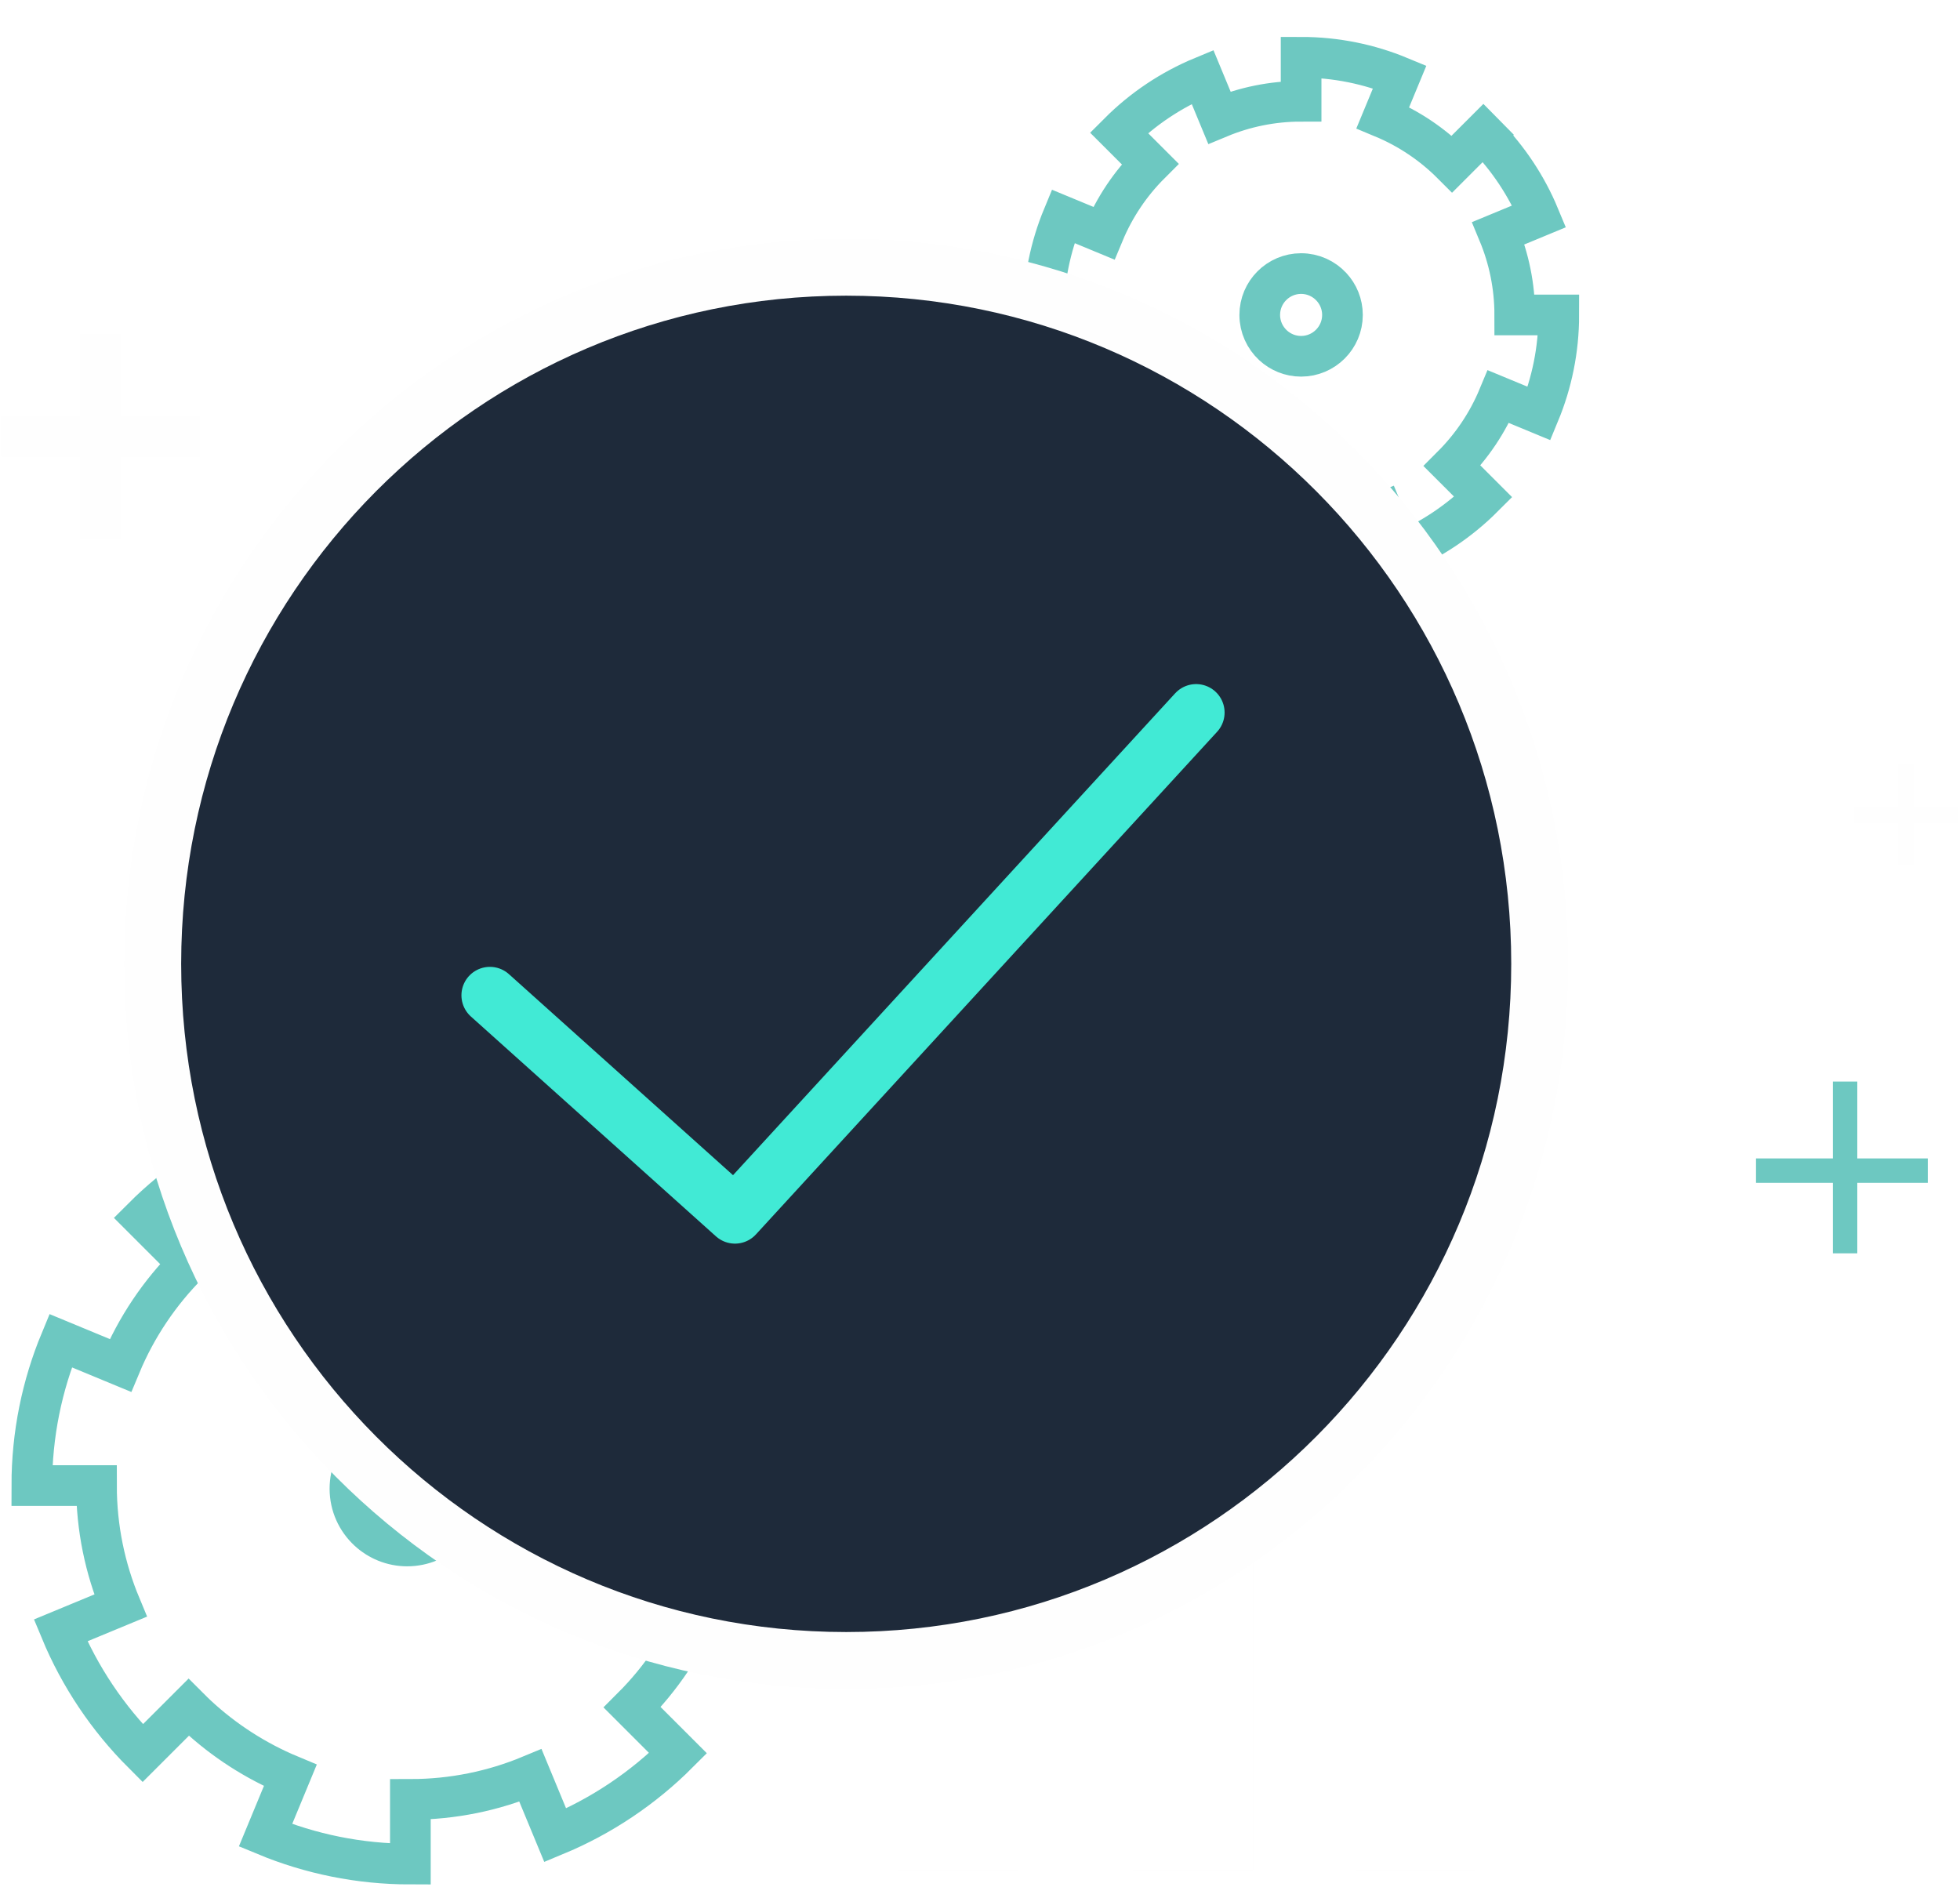
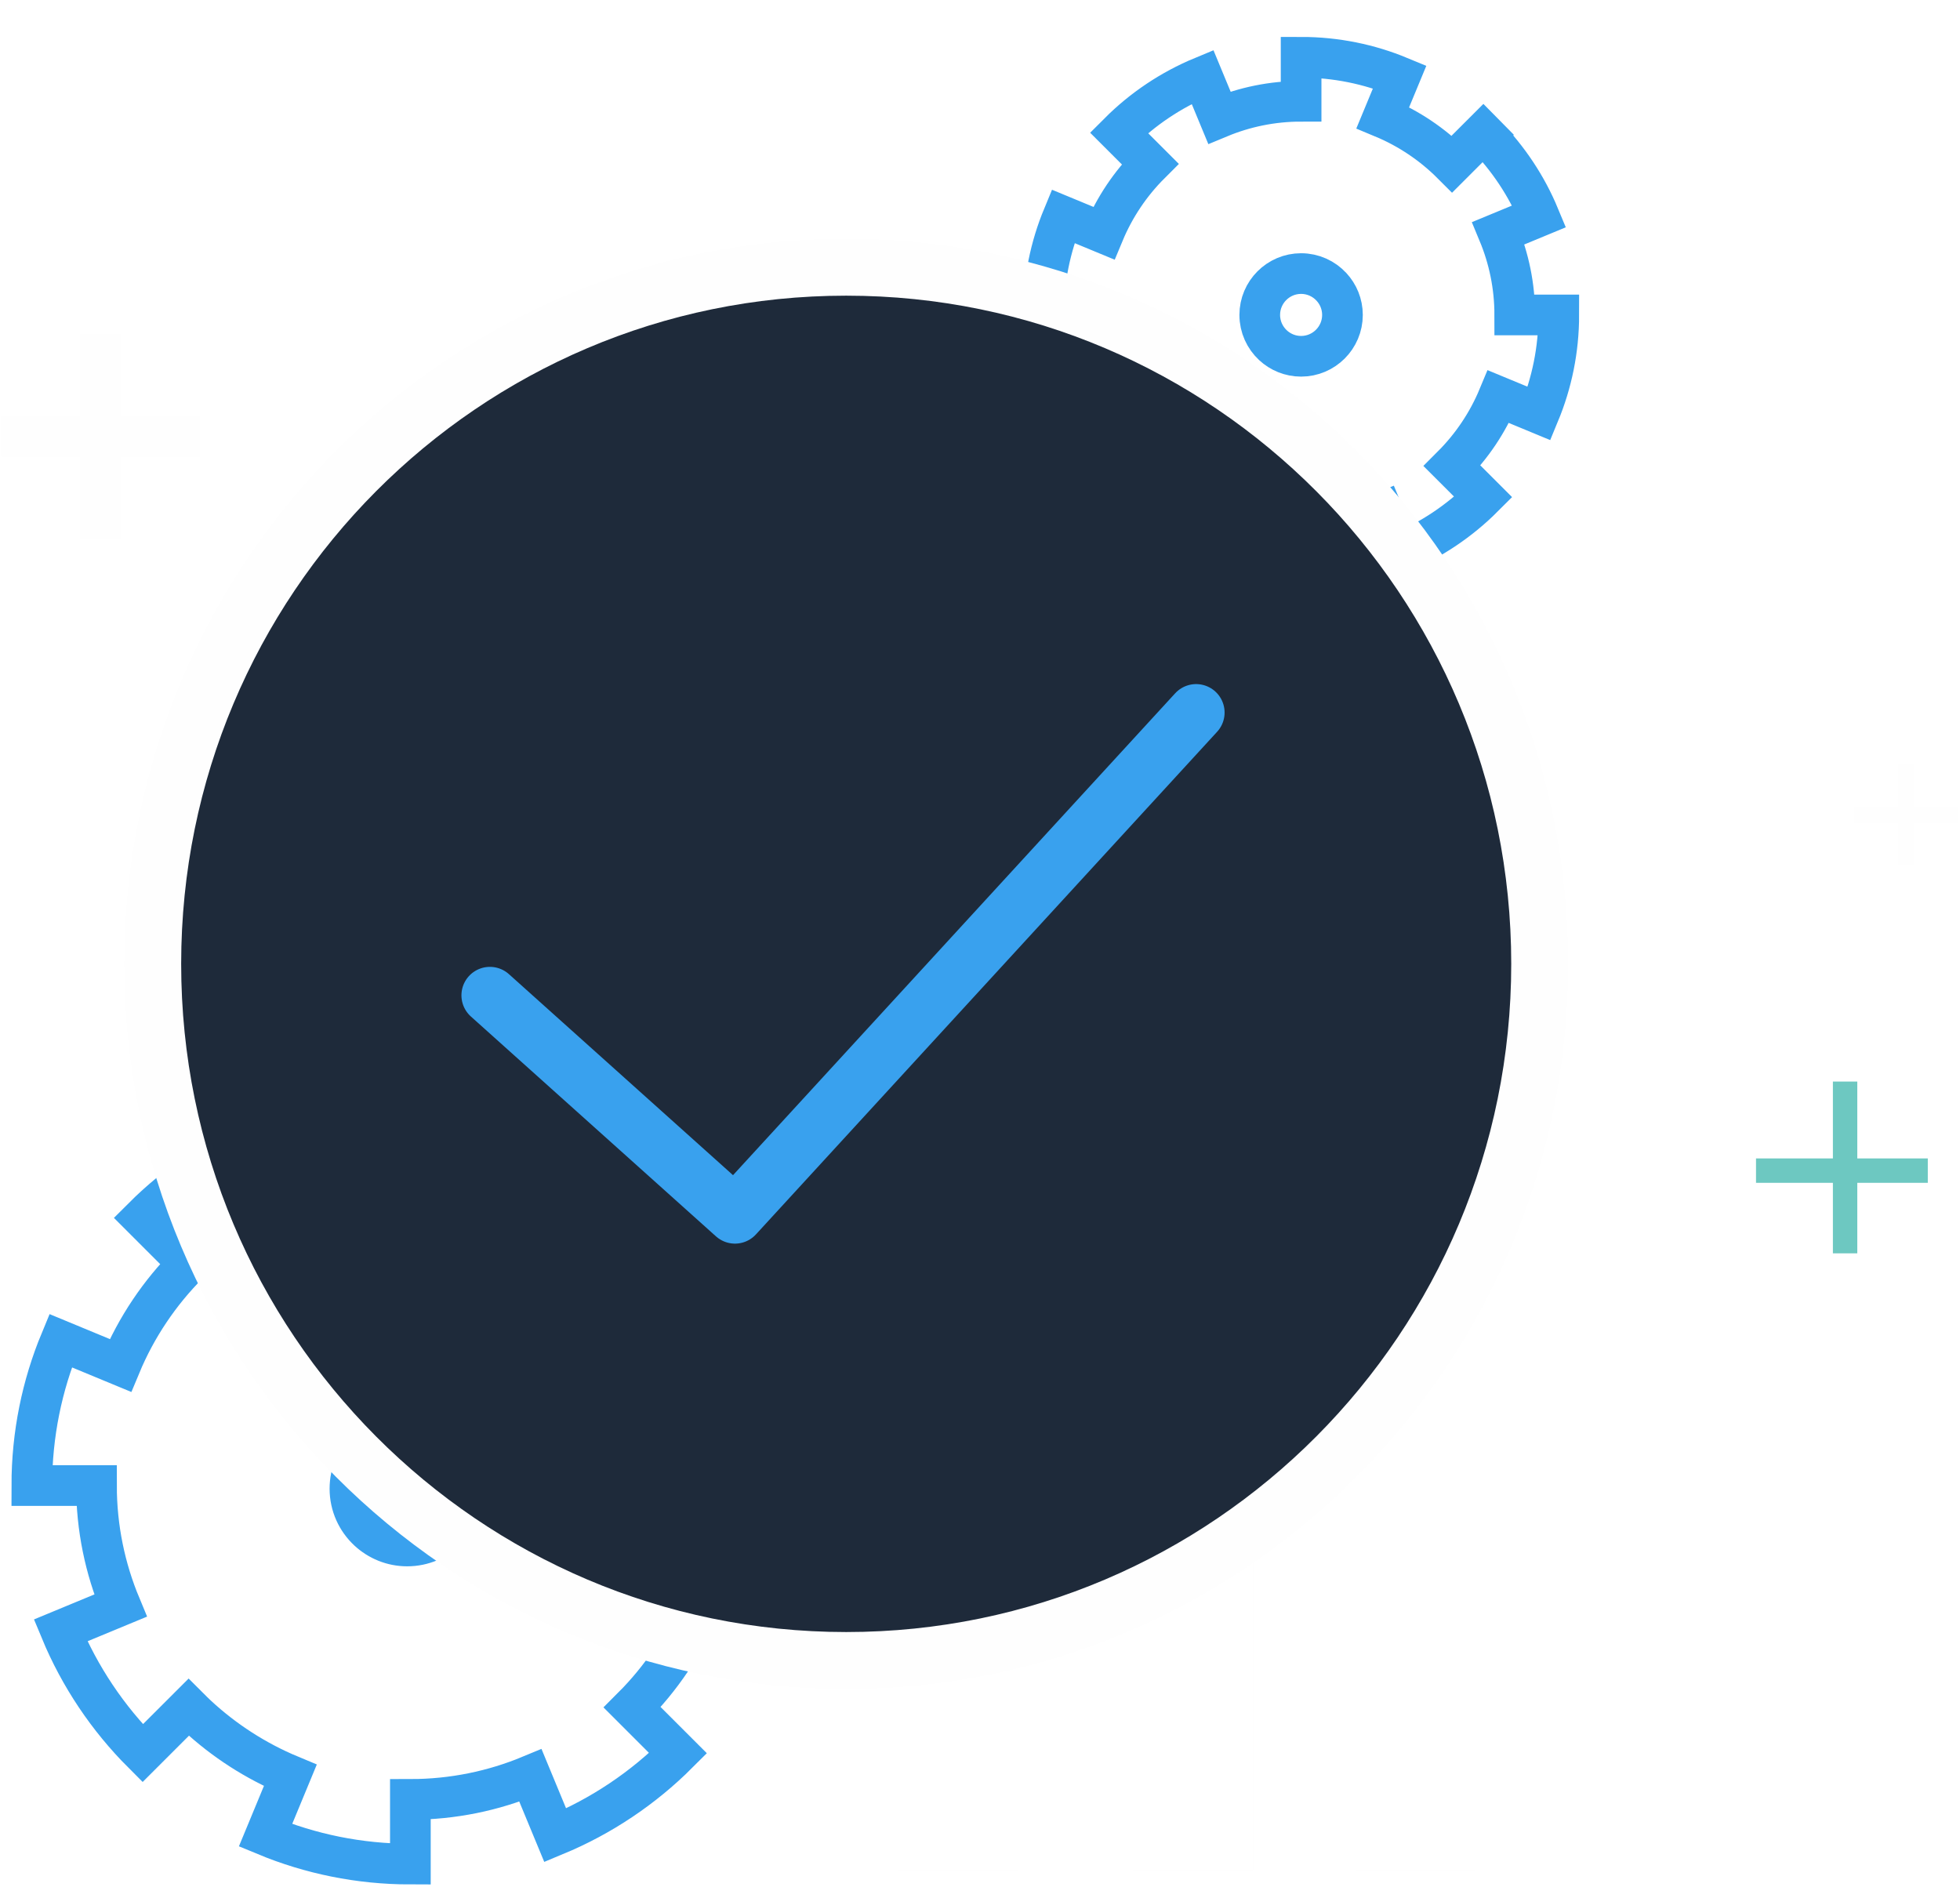
<svg xmlns="http://www.w3.org/2000/svg" width="241px" height="232px" viewBox="0 0 241 232" version="1.1">
  <g id="Login-Signup" stroke="none" stroke-width="1" fill="none" fill-rule="evenodd">
    <g id="02-Signup-success" transform="translate(-849, -262)">
      <g id="Group-40" transform="translate(849, 262)">
        <polygon id="Fill-1" fill="#FEFEFE" opacity="0.2" points="166.633 230 181.497 230 181.497 0 166.633 0" />
        <polygon id="Fill-3" fill="#FEFEFE" opacity="0.2" points="110.306 230 125.17 230 125.17 195.578 110.306 195.578" />
        <g id="Group-9" transform="translate(227.6531, 93.87755)" stroke="#FEFEFE" stroke-width="2">
          <path d="M6.694,0.104 L6.694,12.5" id="Stroke-5" />
          <path d="M13.103,6.302 L0.286,6.302" id="Stroke-7" />
        </g>
        <g id="Group-14" transform="translate(0, 40.68027)" stroke="#FEFEFE" stroke-width="5">
          <path d="M12.376,0.386 L12.376,25.614" id="Stroke-10" />
          <path d="M24.609,13 L0.145,13" id="Stroke-12" />
        </g>
        <g id="Group-19" transform="translate(35.9864, 82.92517)" stroke="#FEFEFE" stroke-width="2">
          <path d="M10.611,0.32 L10.611,21.475" id="Stroke-15" />
          <path d="M21.086,10.898 L0.135,10.898" id="Stroke-17" />
        </g>
-         <path d="M184.25,48.776 L189.259,50.85 C190.807,47.115 191.667,43.021 191.667,38.724 L186.253,38.724 L186.253,38.724 C186.253,35.165 185.534,31.772 184.245,28.673 L189.259,26.598 C187.711,22.865 185.459,19.503 182.686,16.651 L182.694,16.642 C182.59,16.537 182.491,16.426 182.387,16.321 L178.541,20.166 C176.124,17.746 173.236,15.798 170.032,14.464 L172.11,9.449 C168.374,7.899 164.278,7.041 159.983,7.041 L159.983,12.453 C156.424,12.453 153.03,13.169 149.931,14.457 L147.857,9.449 C145.921,10.252 144.082,11.24 142.362,12.391 C140.64,13.544 139.038,14.861 137.58,16.321 L141.418,20.158 C138.997,22.576 137.051,25.466 135.716,28.672 L130.707,26.598 C129.159,30.333 128.299,34.427 128.299,38.724 L133.715,38.724 C133.715,42.284 134.435,45.674 135.722,48.773 L130.707,50.85 C132.315,54.723 134.662,58.209 137.58,61.127 L141.425,57.283 C141.661,57.517 141.895,57.753 142.139,57.98 C144.403,60.079 147.041,61.782 149.933,62.986 L147.857,68 C151.592,69.549 155.688,70.408 159.983,70.408 L159.983,64.994 C163.542,64.993 166.935,64.278 170.035,62.991 L172.11,68 C175.982,66.394 179.468,64.046 182.387,61.127 L178.55,57.291 C180.968,54.871 182.918,51.982 184.25,48.776 Z" id="Stroke-20" stroke="#6DC8C1" stroke-width="5" />
-         <path d="M163.71,35.271 C162.781,34.269 161.454,33.639 159.982,33.639 C157.178,33.639 154.898,35.92 154.898,38.724 C154.898,40.195 155.526,41.523 156.528,42.453 C157.436,43.294 158.65,43.81 159.982,43.81 C162.786,43.81 165.068,41.529 165.068,38.724 C165.068,37.392 164.552,36.178 163.71,35.271 Z" id="Stroke-22" stroke="#6DC8C1" stroke-width="5" />
-         <path d="M86.109,197.437 L93.469,200.485 C95.744,194.996 97.007,188.983 97.007,182.671 L89.053,182.671 C89.053,177.441 87.998,172.457 86.104,167.906 L93.469,164.856 C91.194,159.371 87.888,154.432 83.814,150.242 L83.826,150.23 C83.673,150.074 83.529,149.911 83.374,149.757 L77.723,155.404 C74.171,151.85 69.931,148.988 65.221,147.029 L68.273,139.66 C62.786,137.384 56.771,136.122 50.459,136.122 L50.459,144.076 L50.458,144.076 C45.229,144.076 40.242,145.127 35.691,147.02 L32.644,139.66 C29.8,140.84 27.095,142.292 24.568,143.986 C22.041,145.678 19.688,147.612 17.543,149.757 L23.18,155.394 C19.628,158.948 16.766,163.193 14.807,167.903 L7.449,164.856 C5.172,170.343 3.912,176.357 3.912,182.671 L11.864,182.671 C11.864,187.899 12.922,192.883 14.818,197.433 L7.449,200.485 C9.807,206.174 13.258,211.297 17.543,215.584 L23.194,209.936 C23.54,210.282 23.885,210.627 24.243,210.96 C27.571,214.044 31.443,216.545 35.693,218.315 L32.644,225.68 C38.132,227.956 44.147,229.218 50.459,229.218 L50.459,221.264 C55.686,221.263 60.674,220.214 65.226,218.321 L68.273,225.68 C73.963,223.32 79.086,219.872 83.374,215.584 L77.735,209.946 C81.291,206.392 84.153,202.147 86.109,197.437 Z" id="Stroke-24" stroke="#6DC8C1" stroke-width="5" />
-         <path d="M55.229,178.28 C53.941,176.892 52.105,176.02 50.067,176.02 C46.186,176.02 43.027,179.18 43.027,183.061 C43.027,185.099 43.897,186.935 45.285,188.223 C46.543,189.387 48.222,190.102 50.067,190.102 C53.95,190.102 57.109,186.943 57.109,183.061 C57.109,181.217 56.395,179.536 55.229,178.28 Z" id="Stroke-26" stroke="#6DC8C1" stroke-width="5" />
+         <path d="M184.25,48.776 L189.259,50.85 C190.807,47.115 191.667,43.021 191.667,38.724 L186.253,38.724 L186.253,38.724 C186.253,35.165 185.534,31.772 184.245,28.673 L189.259,26.598 C187.711,22.865 185.459,19.503 182.686,16.651 L182.694,16.642 C182.59,16.537 182.491,16.426 182.387,16.321 L178.541,20.166 C176.124,17.746 173.236,15.798 170.032,14.464 L172.11,9.449 C168.374,7.899 164.278,7.041 159.983,7.041 L159.983,12.453 C156.424,12.453 153.03,13.169 149.931,14.457 L147.857,9.449 C145.921,10.252 144.082,11.24 142.362,12.391 C140.64,13.544 139.038,14.861 137.58,16.321 L141.418,20.158 C138.997,22.576 137.051,25.466 135.716,28.672 L130.707,26.598 C129.159,30.333 128.299,34.427 128.299,38.724 L133.715,38.724 C133.715,42.284 134.435,45.674 135.722,48.773 L130.707,50.85 C132.315,54.723 134.662,58.209 137.58,61.127 L141.425,57.283 C141.661,57.517 141.895,57.753 142.139,57.98 C144.403,60.079 147.041,61.782 149.933,62.986 L147.857,68 C151.592,69.549 155.688,70.408 159.983,70.408 L159.983,64.994 C163.542,64.993 166.935,64.278 170.035,62.991 L172.11,68 C175.982,66.394 179.468,64.046 182.387,61.127 L178.55,57.291 C180.968,54.871 182.918,51.982 184.25,48.776 Z" id="Stroke-20" stroke="#39a1ee" stroke-width="5" />
+         <path d="M163.71,35.271 C162.781,34.269 161.454,33.639 159.982,33.639 C157.178,33.639 154.898,35.92 154.898,38.724 C154.898,40.195 155.526,41.523 156.528,42.453 C157.436,43.294 158.65,43.81 159.982,43.81 C162.786,43.81 165.068,41.529 165.068,38.724 C165.068,37.392 164.552,36.178 163.71,35.271 Z" id="Stroke-22" stroke="#39a1ee" stroke-width="5" />
+         <path d="M86.109,197.437 L93.469,200.485 C95.744,194.996 97.007,188.983 97.007,182.671 L89.053,182.671 C89.053,177.441 87.998,172.457 86.104,167.906 L93.469,164.856 C91.194,159.371 87.888,154.432 83.814,150.242 L83.826,150.23 C83.673,150.074 83.529,149.911 83.374,149.757 L77.723,155.404 C74.171,151.85 69.931,148.988 65.221,147.029 L68.273,139.66 C62.786,137.384 56.771,136.122 50.459,136.122 L50.459,144.076 L50.458,144.076 C45.229,144.076 40.242,145.127 35.691,147.02 L32.644,139.66 C29.8,140.84 27.095,142.292 24.568,143.986 C22.041,145.678 19.688,147.612 17.543,149.757 L23.18,155.394 C19.628,158.948 16.766,163.193 14.807,167.903 L7.449,164.856 C5.172,170.343 3.912,176.357 3.912,182.671 L11.864,182.671 C11.864,187.899 12.922,192.883 14.818,197.433 L7.449,200.485 C9.807,206.174 13.258,211.297 17.543,215.584 L23.194,209.936 C23.54,210.282 23.885,210.627 24.243,210.96 C27.571,214.044 31.443,216.545 35.693,218.315 L32.644,225.68 C38.132,227.956 44.147,229.218 50.459,229.218 L50.459,221.264 C55.686,221.263 60.674,220.214 65.226,218.321 L68.273,225.68 C73.963,223.32 79.086,219.872 83.374,215.584 L77.735,209.946 C81.291,206.392 84.153,202.147 86.109,197.437 Z" id="Stroke-24" stroke="#39a1ee" stroke-width="5" />
+         <path d="M55.229,178.28 C53.941,176.892 52.105,176.02 50.067,176.02 C46.186,176.02 43.027,179.18 43.027,183.061 C43.027,185.099 43.897,186.935 45.285,188.223 C46.543,189.387 48.222,190.102 50.067,190.102 C53.95,190.102 57.109,186.943 57.109,183.061 C57.109,181.217 56.395,179.536 55.229,178.28 Z" id="Stroke-26" stroke="#39a1ee" stroke-width="5" />
        <path d="M226.871,132.993 L226.871,154.116" id="Stroke-28" stroke="#6DC8C1" stroke-width="3" />
        <path d="M237.041,143.946 L215.918,143.946" id="Stroke-30" stroke="#6DC8C1" stroke-width="3" />
        <polygon id="Fill-32" fill="#FEFEFE" opacity="0.2" points="139.252 230 154.116 230 154.116 118.129 139.252 118.129" />
        <path d="M189.32,118.52 C189.32,165.83 151.142,204.184 104.047,204.184 C56.951,204.184 18.776,165.83 18.776,118.52 C18.776,71.211 56.951,32.857 104.047,32.857 C151.142,32.857 189.32,71.211 189.32,118.52" id="Fill-34" fill="#1e2a3a" />
        <path d="M189.32,118.52 C189.32,165.83 151.142,204.184 104.047,204.184 C56.951,204.184 18.776,165.83 18.776,118.52 C18.776,71.211 56.951,32.857 104.047,32.857 C151.142,32.857 189.32,71.211 189.32,118.52 Z" id="Stroke-36" stroke="#FEFEFE" stroke-width="7" />
-         <polyline id="Stroke-38" stroke="#41ead5" stroke-width="7" stroke-linecap="round" stroke-linejoin="round" points="60.238 122.39 90.371 149.422 147.075 87.619" />
+         <polyline id="Stroke-38" stroke="#39a1ee" stroke-width="7" stroke-linecap="round" stroke-linejoin="round" points="60.238 122.39 90.371 149.422 147.075 87.619" />
      </g>
    </g>
  </g>
</svg>
